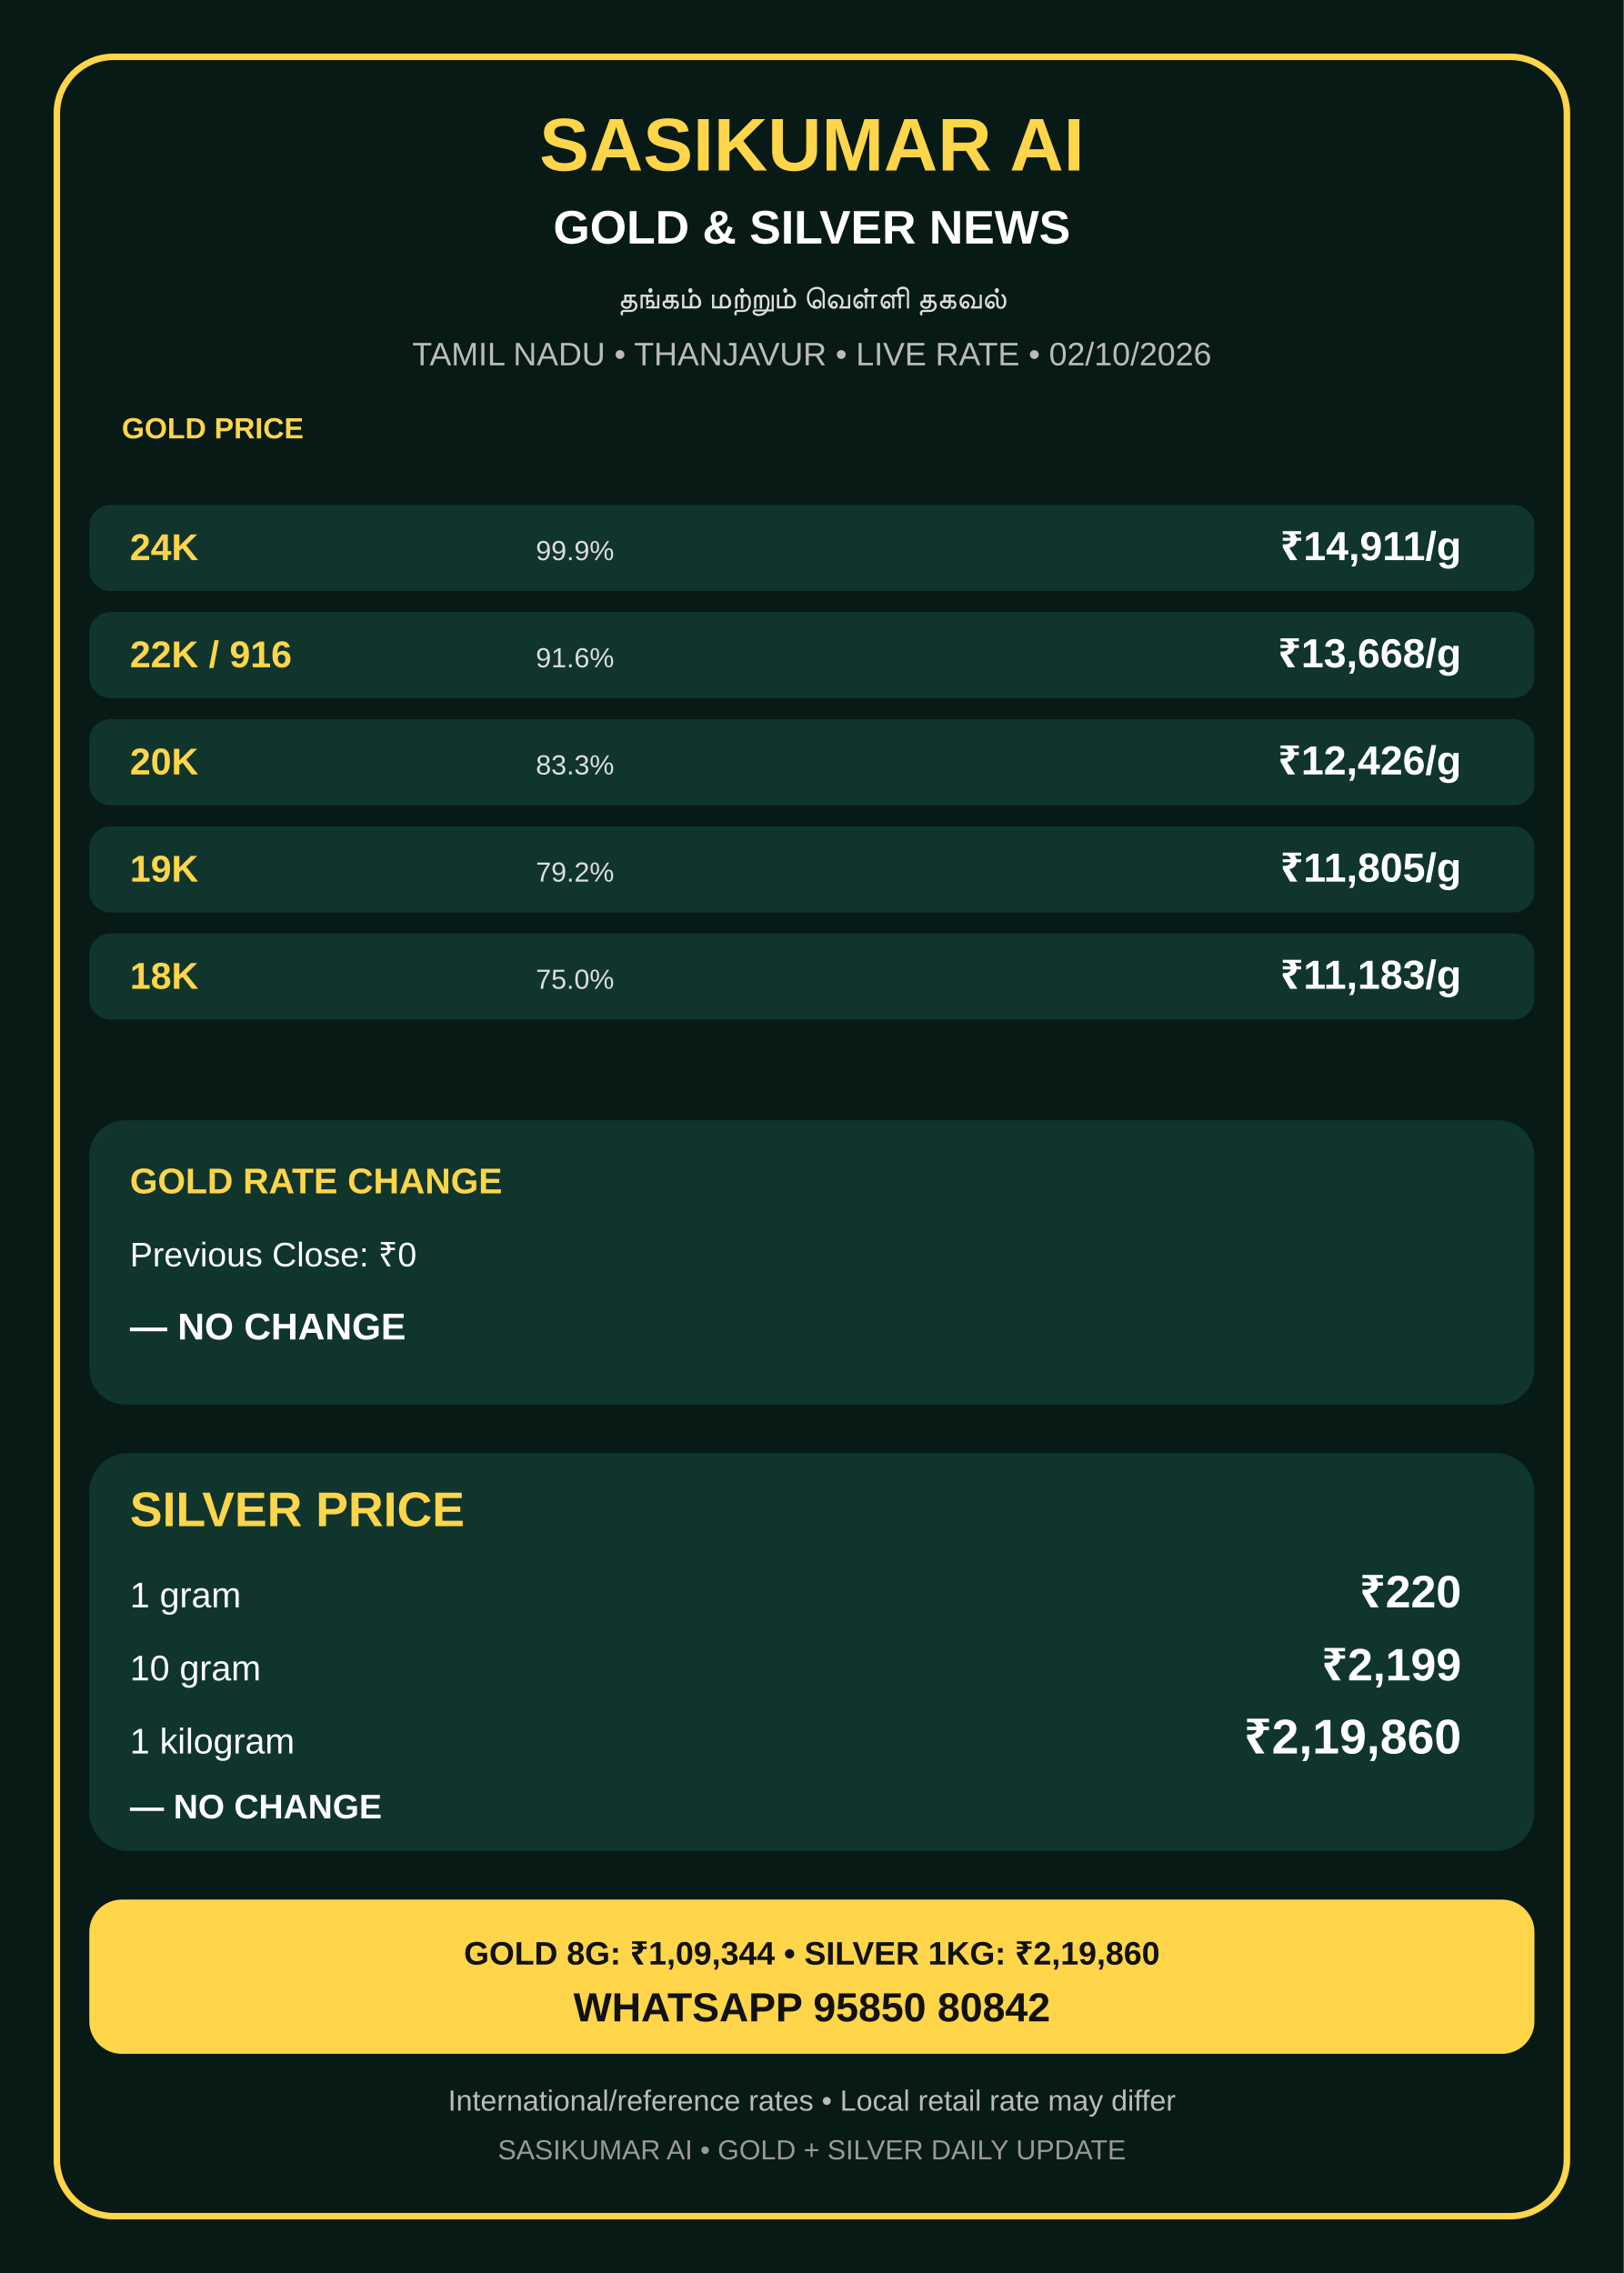
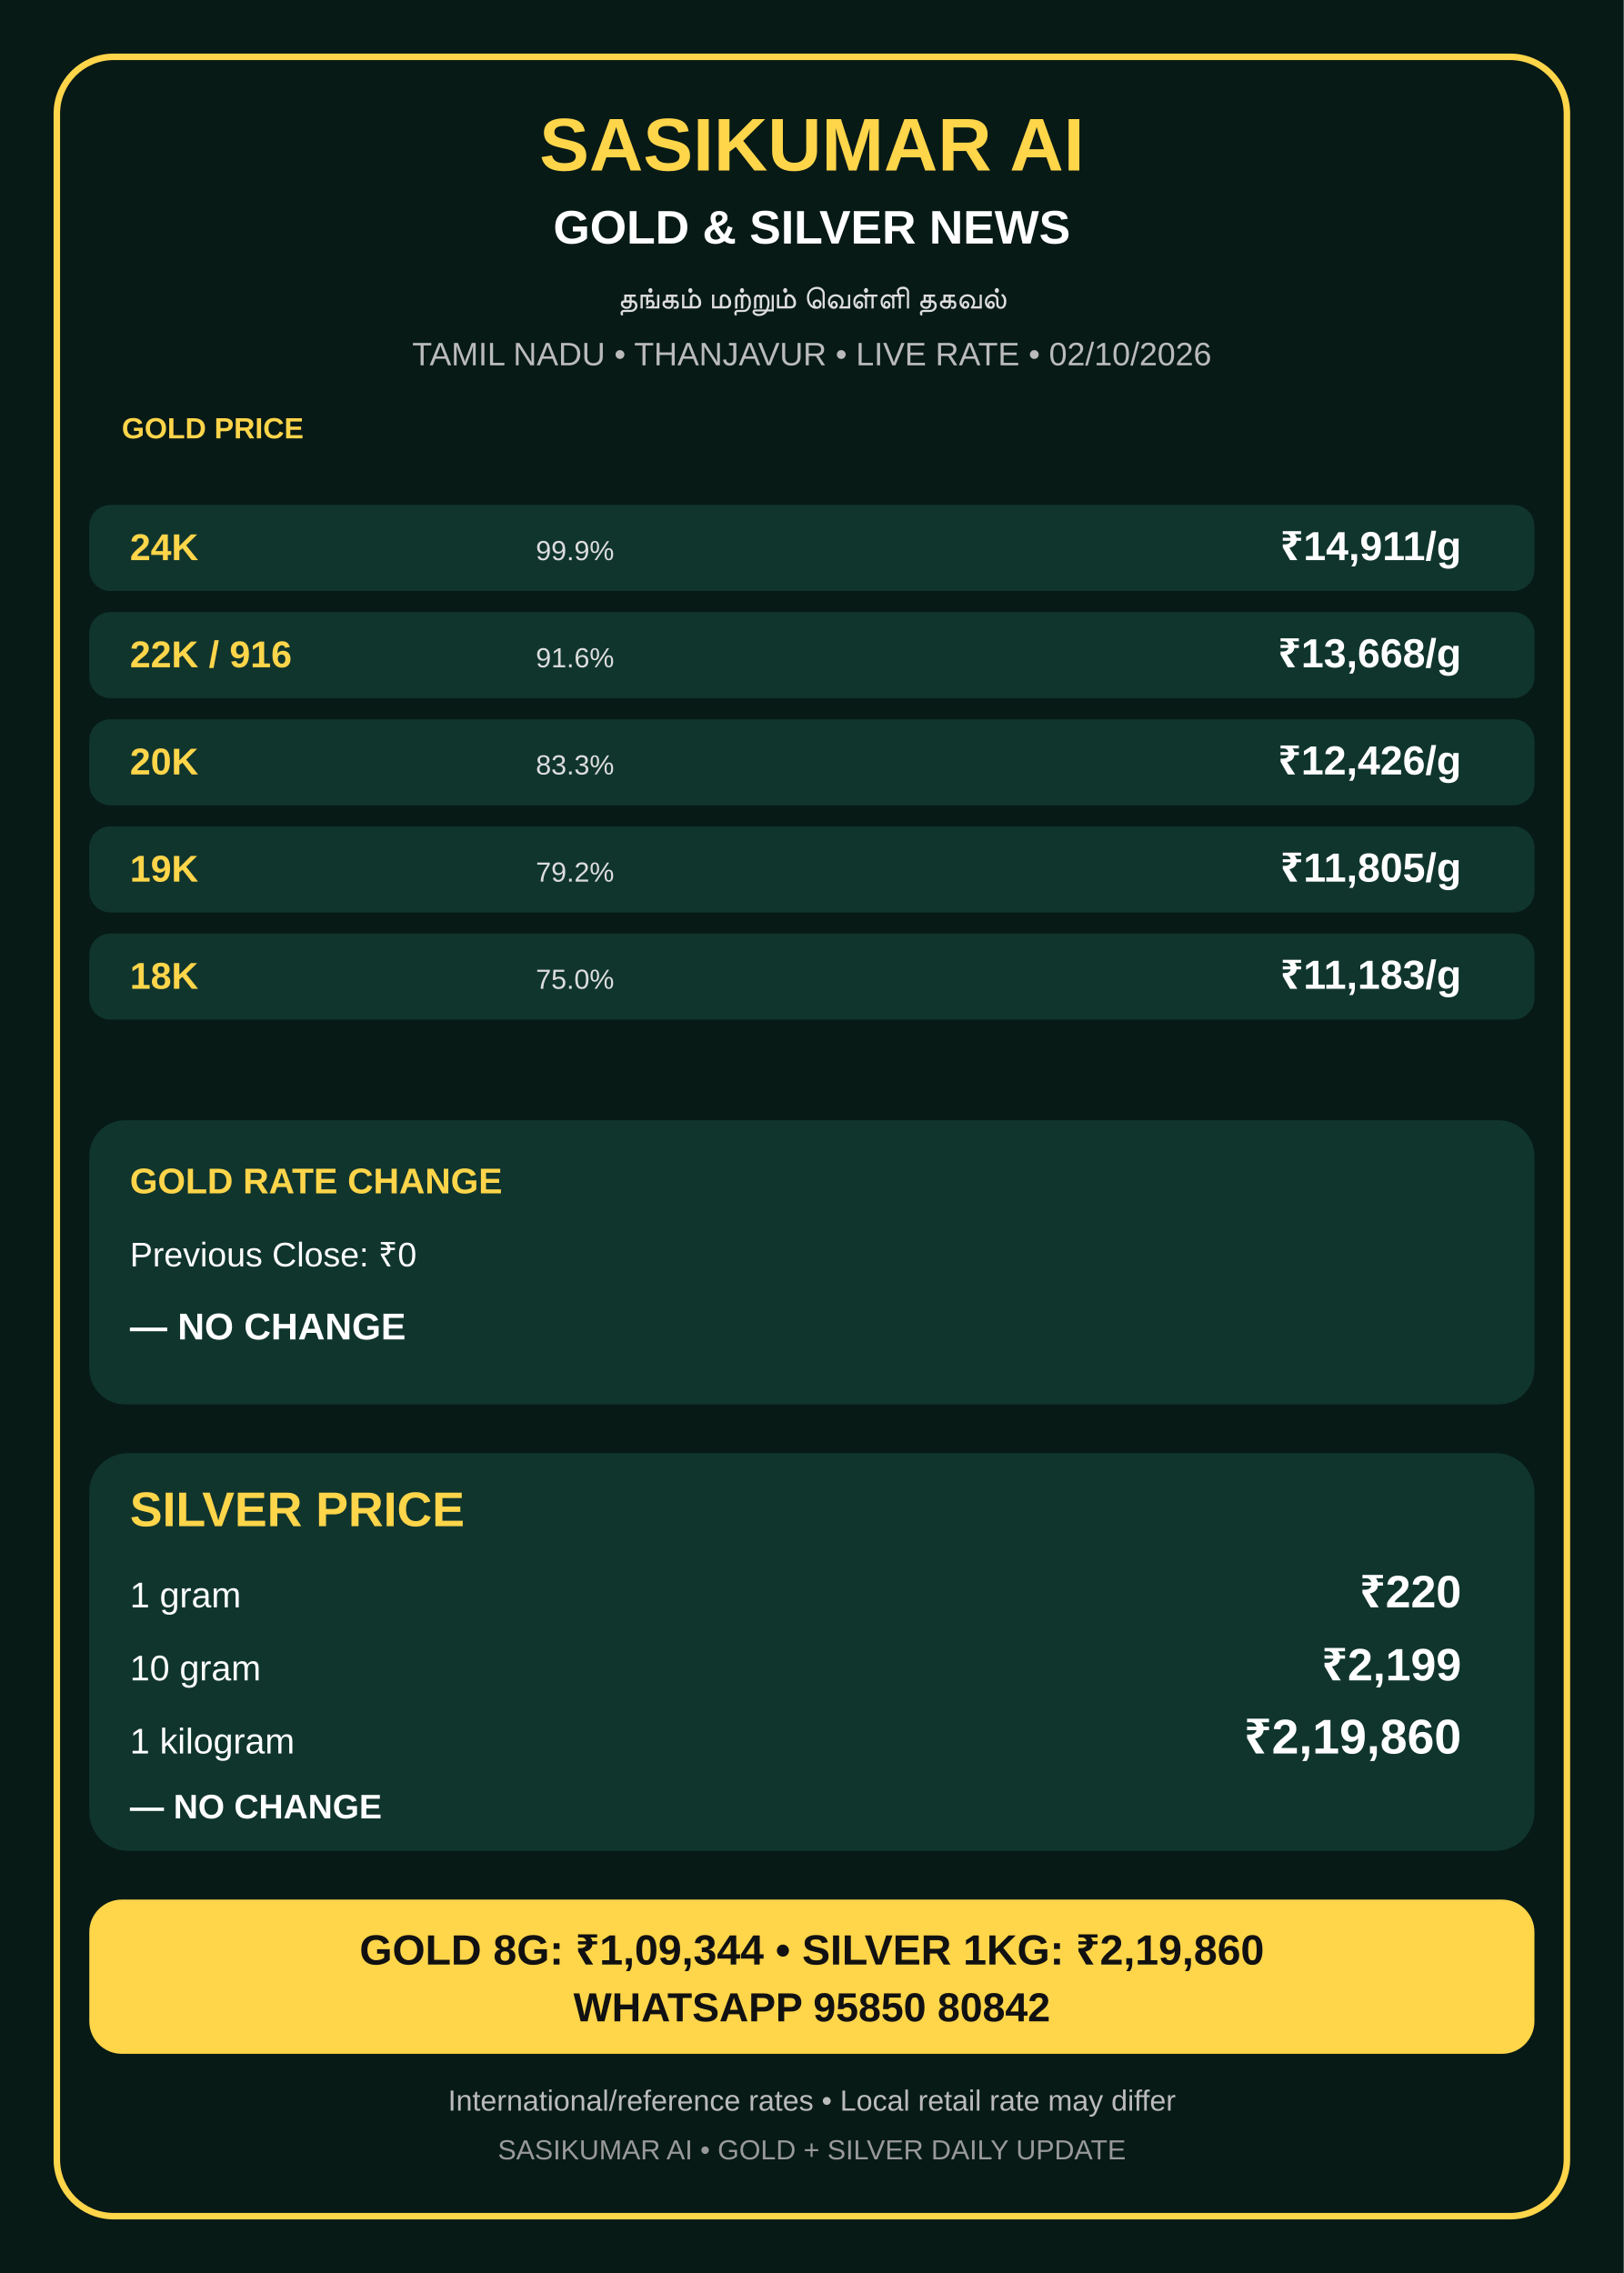
<svg xmlns="http://www.w3.org/2000/svg" width="1000" height="1400" viewBox="0 0 1000 1400">
  <rect width="1000" height="1400" fill="#071a16" />
  <rect x="35" y="35" width="930" height="1330" rx="35" fill="none" stroke="#ffd54a" stroke-width="4" />
  <text x="500" y="105" text-anchor="middle" font-family="Arial,sans-serif" font-size="46" font-weight="900" fill="#ffd54a">SASIKUMAR AI</text>
  <text x="500" y="150" text-anchor="middle" font-family="Arial,sans-serif" font-size="29" font-weight="800" fill="#ffffff">GOLD &amp; SILVER NEWS</text>
  <text x="500" y="190" text-anchor="middle" font-family="Arial,sans-serif" font-size="19" fill="#dddddd">தங்கம் மற்றும் வெள்ளி தகவல்</text>
  <text x="500" y="225" text-anchor="middle" font-family="Arial,sans-serif" font-size="20" fill="#bbbbbb">TAMIL NADU • THANJAVUR • LIVE RATE • 02/10/2026</text>
  <text x="75" y="270" font-family="Arial,sans-serif" font-size="18" font-weight="900" fill="#ffd54a">GOLD PRICE</text>
  <rect x="55" y="311" width="890" height="53" rx="13" fill="#10352d" />
  <text x="80" y="345" font-family="Arial,sans-serif" font-size="23" font-weight="700" fill="#ffd54a">24K</text>
  <text x="330" y="345" font-family="Arial,sans-serif" font-size="17" fill="#dddddd">99.9%</text>
  <text x="900" y="345" text-anchor="end" font-family="Arial,sans-serif" font-size="25" font-weight="700" fill="#ffffff">₹14,911/g</text>
  <rect x="55" y="377" width="890" height="53" rx="13" fill="#10352d" />
  <text x="80" y="411" font-family="Arial,sans-serif" font-size="23" font-weight="700" fill="#ffd54a">22K / 916</text>
  <text x="330" y="411" font-family="Arial,sans-serif" font-size="17" fill="#dddddd">91.6%</text>
  <text x="900" y="411" text-anchor="end" font-family="Arial,sans-serif" font-size="25" font-weight="700" fill="#ffffff">₹13,668/g</text>
  <rect x="55" y="443" width="890" height="53" rx="13" fill="#10352d" />
  <text x="80" y="477" font-family="Arial,sans-serif" font-size="23" font-weight="700" fill="#ffd54a">20K</text>
  <text x="330" y="477" font-family="Arial,sans-serif" font-size="17" fill="#dddddd">83.3%</text>
  <text x="900" y="477" text-anchor="end" font-family="Arial,sans-serif" font-size="25" font-weight="700" fill="#ffffff">₹12,426/g</text>
  <rect x="55" y="509" width="890" height="53" rx="13" fill="#10352d" />
  <text x="80" y="543" font-family="Arial,sans-serif" font-size="23" font-weight="700" fill="#ffd54a">19K</text>
  <text x="330" y="543" font-family="Arial,sans-serif" font-size="17" fill="#dddddd">79.2%</text>
  <text x="900" y="543" text-anchor="end" font-family="Arial,sans-serif" font-size="25" font-weight="700" fill="#ffffff">₹11,805/g</text>
  <rect x="55" y="575" width="890" height="53" rx="13" fill="#10352d" />
  <text x="80" y="609" font-family="Arial,sans-serif" font-size="23" font-weight="700" fill="#ffd54a">18K</text>
  <text x="330" y="609" font-family="Arial,sans-serif" font-size="17" fill="#dddddd">75.0%</text>
  <text x="900" y="609" text-anchor="end" font-family="Arial,sans-serif" font-size="25" font-weight="700" fill="#ffffff">₹11,183/g</text>
  <rect x="55" y="690" width="890" height="175" rx="22" fill="#10352d" />
  <text x="80" y="735" font-family="Arial,sans-serif" font-size="22" font-weight="900" fill="#ffd54a">GOLD RATE CHANGE</text>
  <text x="80" y="780" font-family="Arial,sans-serif" font-size="21" fill="#ffffff">Previous Close: ₹0</text>
  <text x="80" y="825" font-family="Arial,sans-serif" font-size="23" font-weight="800" fill="#ffffff">— NO CHANGE</text>
  <rect x="55" y="895" width="890" height="245" rx="24" fill="#10352d" />
  <text x="80" y="940" font-family="Arial,sans-serif" font-size="30" font-weight="900" fill="#ffd54a">SILVER PRICE</text>
  <text x="80" y="990" font-family="Arial,sans-serif" font-size="22" fill="#ffffff">1 gram</text>
  <text x="900" y="990" text-anchor="end" font-family="Arial,sans-serif" font-size="28" font-weight="800" fill="#ffffff">₹220</text>
  <text x="80" y="1035" font-family="Arial,sans-serif" font-size="22" fill="#ffffff">10 gram</text>
  <text x="900" y="1035" text-anchor="end" font-family="Arial,sans-serif" font-size="28" font-weight="800" fill="#ffffff">₹2,199</text>
  <text x="80" y="1080" font-family="Arial,sans-serif" font-size="22" fill="#ffffff">1 kilogram</text>
  <text x="900" y="1080" text-anchor="end" font-family="Arial,sans-serif" font-size="30" font-weight="900" fill="#ffffff">₹2,19,860</text>
  <text x="80" y="1120" font-family="Arial,sans-serif" font-size="21" font-weight="800" fill="#ffffff">— NO CHANGE</text>
  <rect x="55" y="1170" width="890" height="95" rx="20" fill="#ffd54a" />
-   <text x="500" y="1210" text-anchor="middle" font-family="Arial,sans-serif" font-size="20" font-weight="900" fill="#111111">GOLD 8G: ₹1,09,344 • SILVER 1KG: ₹2,19,860</text>
+   <text x="500" y="1210" text-anchor="middle" font-family="Arial,sans-serif" font-size="26" font-weight="900" fill="#111111">GOLD 8G: ₹1,09,344 • SILVER 1KG: ₹2,19,860</text>
  <text x="500" y="1245" text-anchor="middle" font-family="Arial,sans-serif" font-size="25" font-weight="900" fill="#111111">WHATSAPP 95850 80842</text>
  <text x="500" y="1300" text-anchor="middle" font-family="Arial,sans-serif" font-size="18" fill="#bbbbbb">International/reference rates • Local retail rate may differ</text>
  <text x="500" y="1330" text-anchor="middle" font-family="Arial,sans-serif" font-size="17" fill="#999999">SASIKUMAR AI • GOLD + SILVER DAILY UPDATE</text>
</svg>
